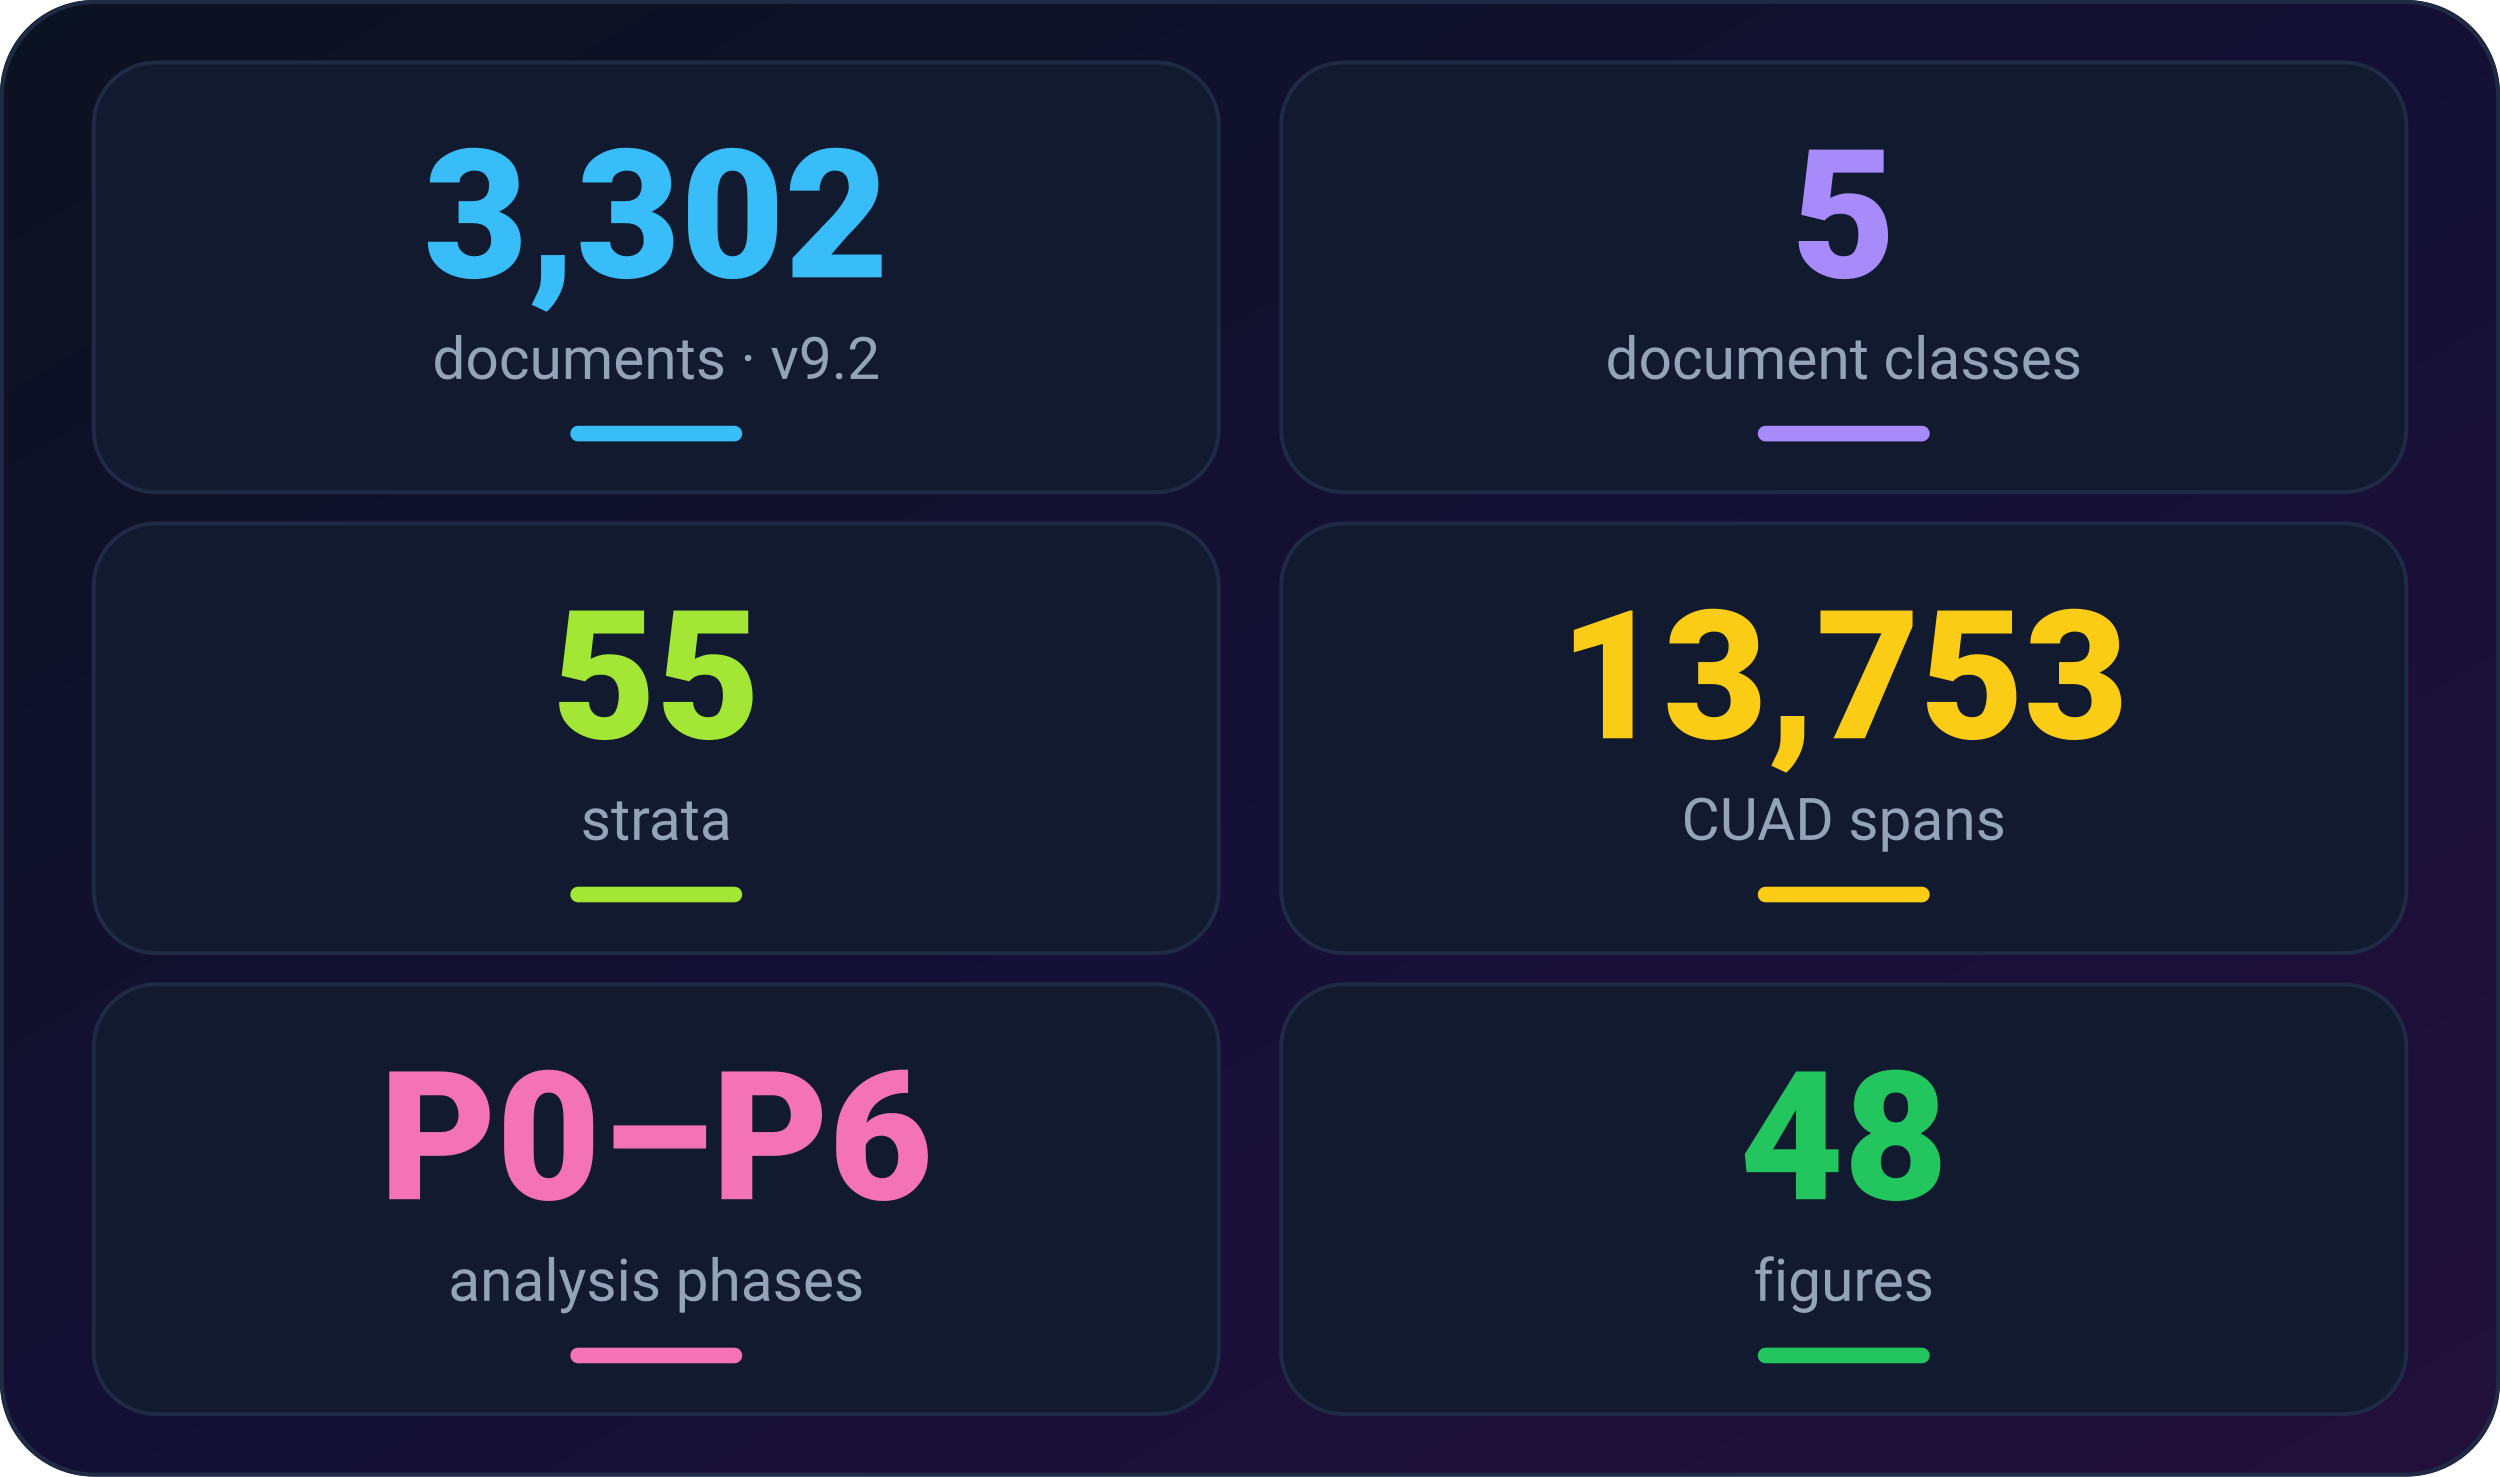
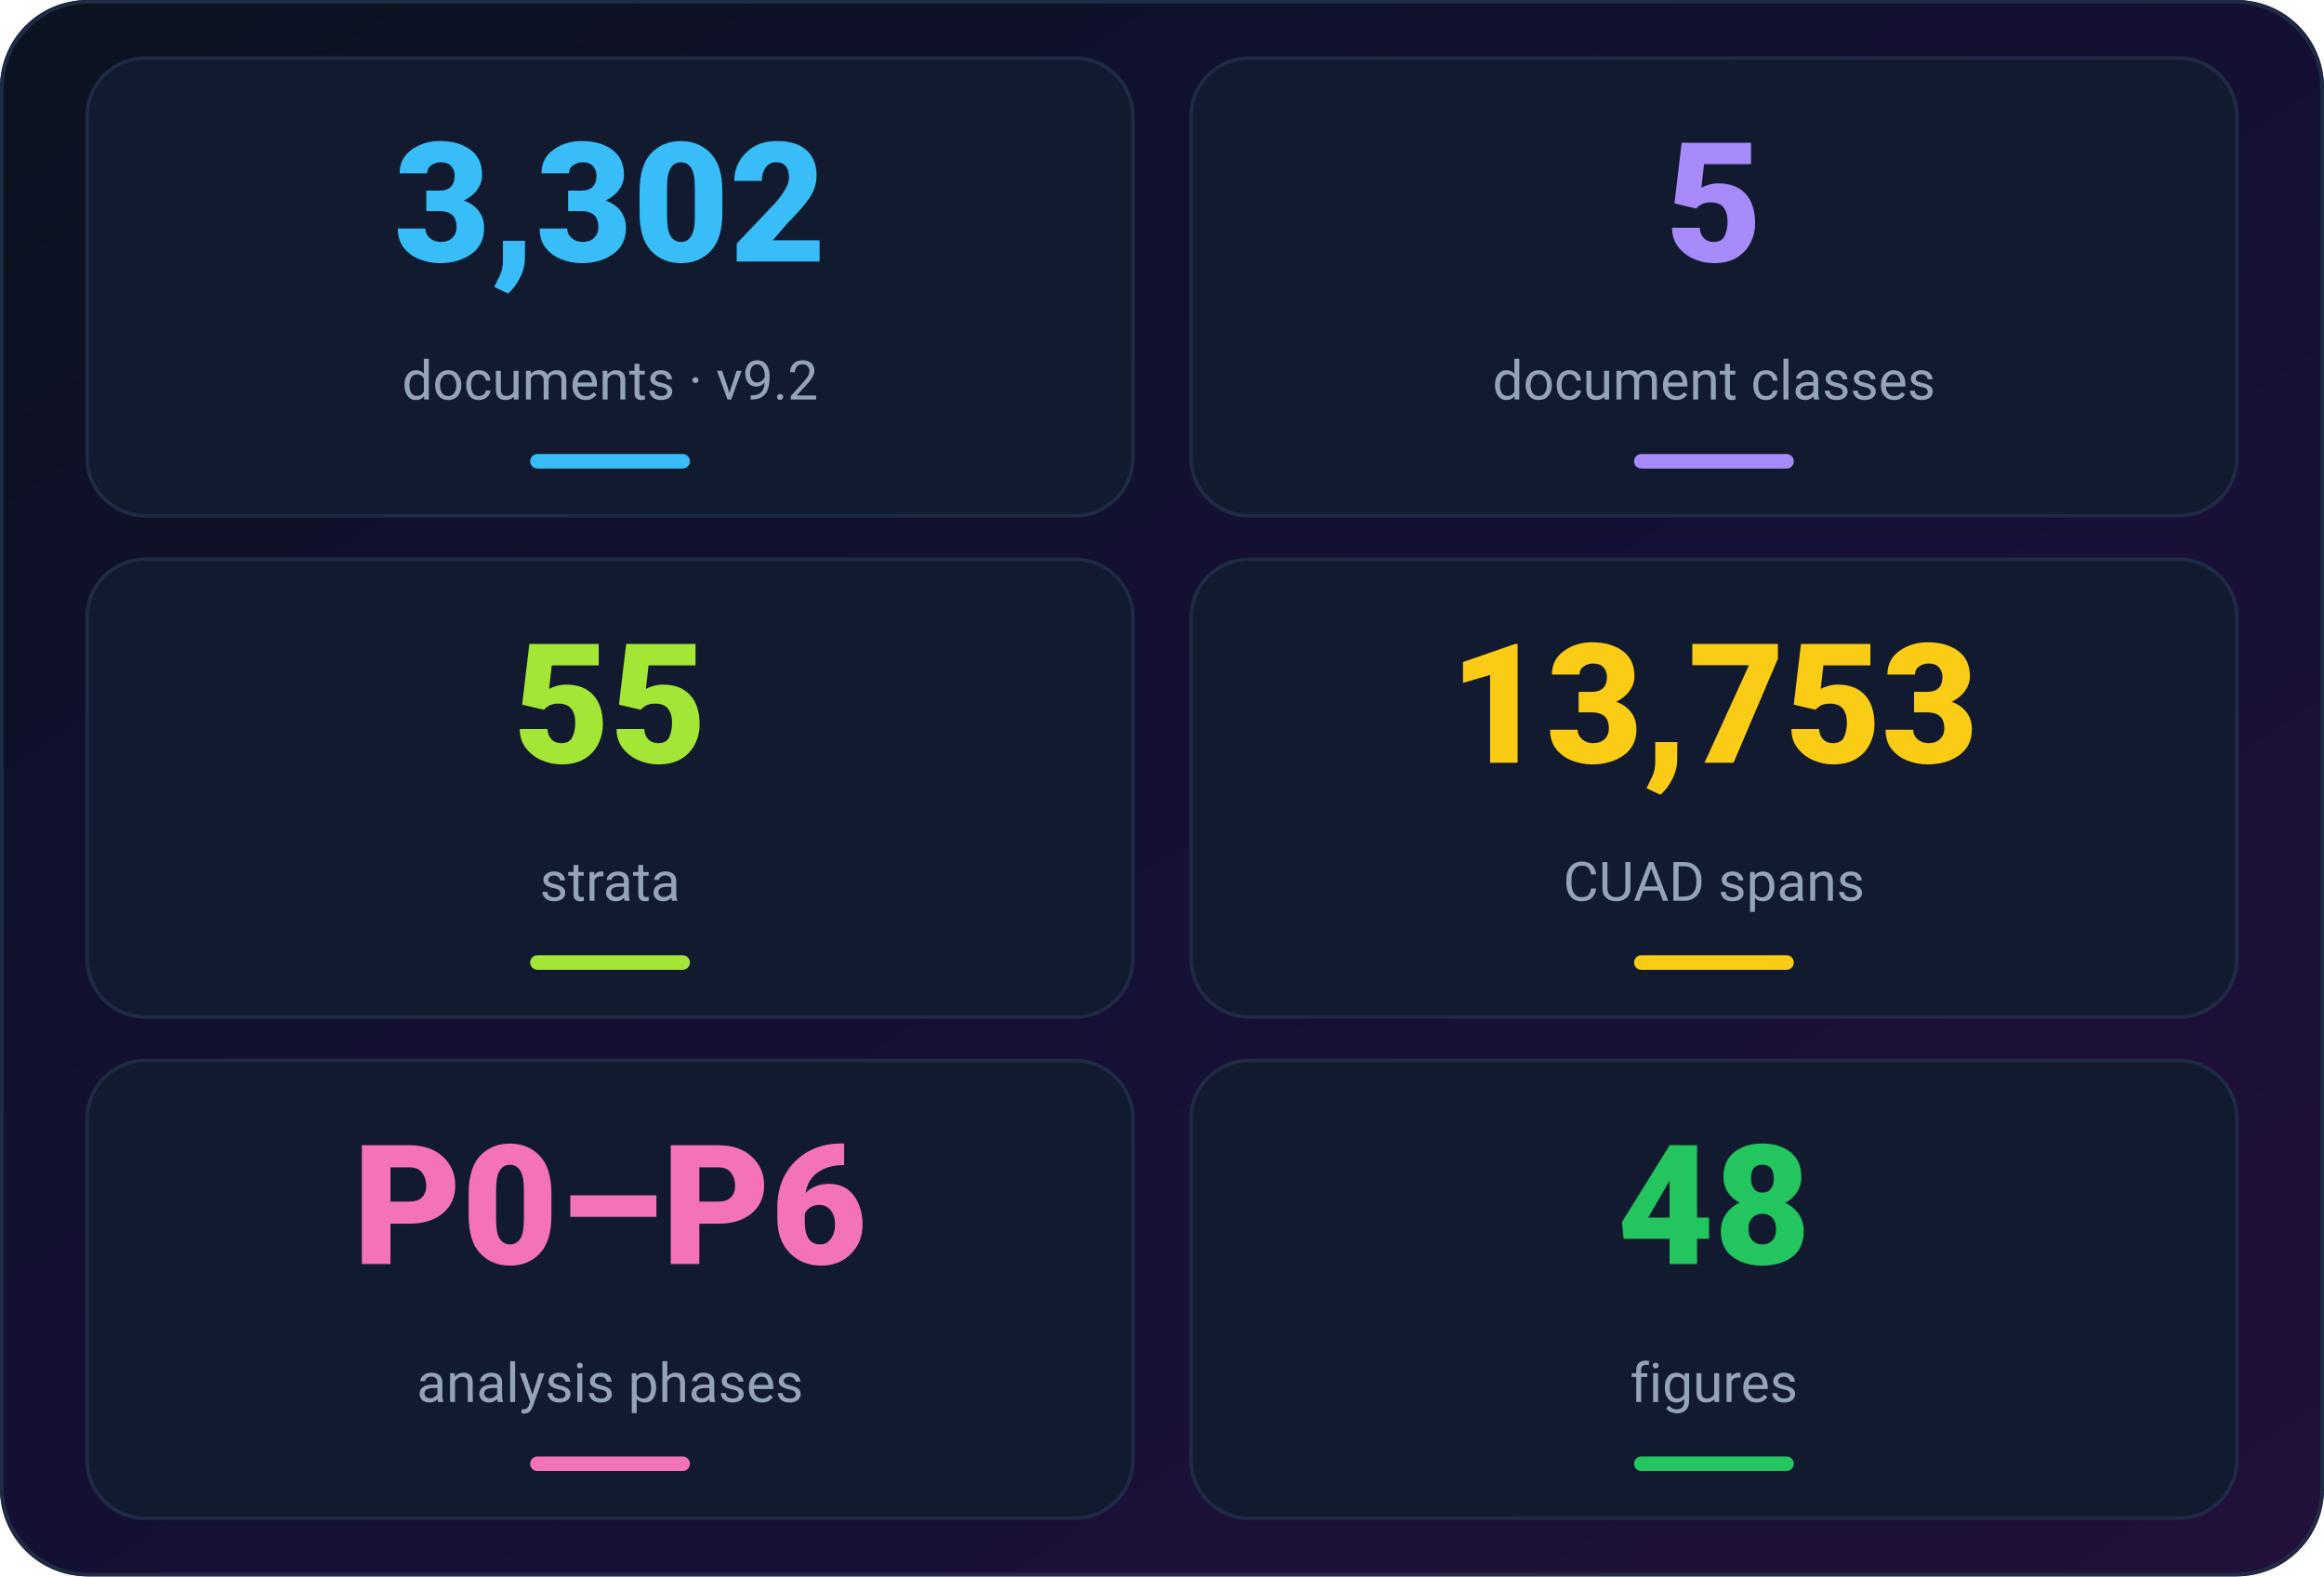
- <svg xmlns="http://www.w3.org/2000/svg" viewBox="0 0 640 378" width="640" height="378" role="img" aria-labelledby="t d" font-family="ui-sans-serif,-apple-system,'Segoe UI',Roboto,Helvetica,Arial,sans-serif">
+ <svg xmlns="http://www.w3.org/2000/svg" viewBox="0 0 640 434" width="640" height="434" role="img" aria-labelledby="t d" font-family="ui-sans-serif,-apple-system,'Segoe UI',Roboto,Helvetica,Arial,sans-serif">
  <defs>
    <linearGradient id="bg" x1="0" y1="0" x2="1" y2="1">
      <stop offset="0" stop-color="#0b1220" />
      <stop offset=".55" stop-color="#151036" />
      <stop offset="1" stop-color="#22103a" />
    </linearGradient>
    <linearGradient id="ttl" x1="0" y1="0" x2="1" y2="0">
      <stop offset="0" stop-color="#7dd3fc" />
      <stop offset=".5" stop-color="#c4b5fd" />
      <stop offset="1" stop-color="#f9a8d4" />
    </linearGradient>
    <radialGradient id="glow" cx=".5" cy=".5" r=".5">
      <stop offset="0" stop-color="#a78bfa" stop-opacity=".9" />
      <stop offset="1" stop-color="#a78bfa" stop-opacity="0" />
    </radialGradient>
    <filter id="soft" x="-50%" y="-50%" width="200%" height="200%">
      <feGaussianBlur stdDeviation="3" />
    </filter>
    <marker id="arr" viewBox="0 0 10 10" refX="8" refY="5" markerWidth="7" markerHeight="7" orient="auto-start-reverse">
      <path d="M1 1 L9 5 L1 9" fill="none" stroke="#94a3b8" stroke-width="1.6" stroke-linecap="round" stroke-linejoin="round" />
    </marker>
    <linearGradient id="shine" x1="0" y1="0" x2="1" y2="0">
      <stop offset="0" stop-color="#fff" stop-opacity="0" />
      <stop offset=".5" stop-color="#fff" stop-opacity=".12" />
      <stop offset="1" stop-color="#fff" stop-opacity="0" />
    </linearGradient>
  </defs>
  <style>@media (prefers-reduced-motion: reduce){.motion{display:none}}</style>
-   <rect width="640" height="378" rx="24" fill="url(#bg)" />
-   <rect x=".5" y=".5" width="639" height="377" rx="24" fill="none" stroke="#1f2a44" />
+   <rect width="640" height="434" rx="24" fill="url(#bg)" />
+   <rect x=".5" y=".5" width="639" height="433" rx="24" fill="none" stroke="#1f2a44" />
  <clipPath id="c0">
-     <rect x="24" y="16" width="288" height="110" rx="16" />
+     <rect x="24" y="16" width="288" height="126" rx="16" />
  </clipPath>
-   <rect x="24" y="16" width="288" height="110" rx="16" fill="#111a2e" stroke="#1f2a44" />
-   <text x="168" y="71" font-size="46" fill="#38bdf8" font-weight="800" text-anchor="middle">3,302</text>
-   <text x="168" y="97" font-size="15" fill="#94a3b8" text-anchor="middle">documents · v9.2</text>
-   <rect x="146" y="109" width="44" height="4" rx="2" fill="#38bdf8" />
+   <rect x="24" y="16" width="288" height="126" rx="16" fill="#111a2e" stroke="#1f2a44" />
+   <text x="168" y="72" font-size="46" fill="#38bdf8" font-weight="800" text-anchor="middle">3,302</text>
+   <text x="168" y="110" font-size="15" fill="#94a3b8" text-anchor="middle">documents · v9.2</text>
+   <rect x="146" y="125" width="44" height="4" rx="2" fill="#38bdf8" />
  <g class="motion" clip-path="url(#c0)">
-     <rect x="-44" y="16" width="60" height="110" fill="url(#shine)">
+     <rect x="-44" y="16" width="60" height="126" fill="url(#shine)">
      <animate attributeName="x" values="-44;320;320" keyTimes="0;.35;1" dur="5s" begin="0s" repeatCount="indefinite" />
    </rect>
  </g>
  <clipPath id="c1">
-     <rect x="328" y="16" width="288" height="110" rx="16" />
+     <rect x="328" y="16" width="288" height="126" rx="16" />
  </clipPath>
-   <rect x="328" y="16" width="288" height="110" rx="16" fill="#111a2e" stroke="#1f2a44" />
-   <text x="472" y="71" font-size="46" fill="#a78bfa" font-weight="800" text-anchor="middle">5</text>
-   <text x="472" y="97" font-size="15" fill="#94a3b8" text-anchor="middle">document classes</text>
-   <rect x="450" y="109" width="44" height="4" rx="2" fill="#a78bfa" />
+   <rect x="328" y="16" width="288" height="126" rx="16" fill="#111a2e" stroke="#1f2a44" />
+   <text x="472" y="72" font-size="46" fill="#a78bfa" font-weight="800" text-anchor="middle">5</text>
+   <text x="472" y="110" font-size="15" fill="#94a3b8" text-anchor="middle">document classes</text>
+   <rect x="450" y="125" width="44" height="4" rx="2" fill="#a78bfa" />
  <g class="motion" clip-path="url(#c1)">
-     <rect x="260" y="16" width="60" height="110" fill="url(#shine)">
+     <rect x="260" y="16" width="60" height="126" fill="url(#shine)">
      <animate attributeName="x" values="260;624;624" keyTimes="0;.35;1" dur="5s" begin="0.5s" repeatCount="indefinite" />
    </rect>
  </g>
  <clipPath id="c2">
-     <rect x="24" y="134" width="288" height="110" rx="16" />
+     <rect x="24" y="154" width="288" height="126" rx="16" />
  </clipPath>
-   <rect x="24" y="134" width="288" height="110" rx="16" fill="#111a2e" stroke="#1f2a44" />
-   <text x="168" y="189" font-size="46" fill="#a3e635" font-weight="800" text-anchor="middle">55</text>
-   <text x="168" y="215" font-size="15" fill="#94a3b8" text-anchor="middle">strata</text>
-   <rect x="146" y="227" width="44" height="4" rx="2" fill="#a3e635" />
+   <rect x="24" y="154" width="288" height="126" rx="16" fill="#111a2e" stroke="#1f2a44" />
+   <text x="168" y="210" font-size="46" fill="#a3e635" font-weight="800" text-anchor="middle">55</text>
+   <text x="168" y="248" font-size="15" fill="#94a3b8" text-anchor="middle">strata</text>
+   <rect x="146" y="263" width="44" height="4" rx="2" fill="#a3e635" />
  <g class="motion" clip-path="url(#c2)">
-     <rect x="-44" y="134" width="60" height="110" fill="url(#shine)">
+     <rect x="-44" y="154" width="60" height="126" fill="url(#shine)">
      <animate attributeName="x" values="-44;320;320" keyTimes="0;.35;1" dur="5s" begin="1s" repeatCount="indefinite" />
    </rect>
  </g>
  <clipPath id="c3">
-     <rect x="328" y="134" width="288" height="110" rx="16" />
+     <rect x="328" y="154" width="288" height="126" rx="16" />
  </clipPath>
-   <rect x="328" y="134" width="288" height="110" rx="16" fill="#111a2e" stroke="#1f2a44" />
-   <text x="472" y="189" font-size="46" fill="#facc15" font-weight="800" text-anchor="middle">13,753</text>
-   <text x="472" y="215" font-size="15" fill="#94a3b8" text-anchor="middle">CUAD spans</text>
-   <rect x="450" y="227" width="44" height="4" rx="2" fill="#facc15" />
+   <rect x="328" y="154" width="288" height="126" rx="16" fill="#111a2e" stroke="#1f2a44" />
+   <text x="472" y="210" font-size="46" fill="#facc15" font-weight="800" text-anchor="middle">13,753</text>
+   <text x="472" y="248" font-size="15" fill="#94a3b8" text-anchor="middle">CUAD spans</text>
+   <rect x="450" y="263" width="44" height="4" rx="2" fill="#facc15" />
  <g class="motion" clip-path="url(#c3)">
-     <rect x="260" y="134" width="60" height="110" fill="url(#shine)">
+     <rect x="260" y="154" width="60" height="126" fill="url(#shine)">
      <animate attributeName="x" values="260;624;624" keyTimes="0;.35;1" dur="5s" begin="1.5s" repeatCount="indefinite" />
    </rect>
  </g>
  <clipPath id="c4">
-     <rect x="24" y="252" width="288" height="110" rx="16" />
+     <rect x="24" y="292" width="288" height="126" rx="16" />
  </clipPath>
-   <rect x="24" y="252" width="288" height="110" rx="16" fill="#111a2e" stroke="#1f2a44" />
-   <text x="168" y="307" font-size="46" fill="#f472b6" font-weight="800" text-anchor="middle">P0–P6</text>
-   <text x="168" y="333" font-size="15" fill="#94a3b8" text-anchor="middle">analysis phases</text>
-   <rect x="146" y="345" width="44" height="4" rx="2" fill="#f472b6" />
+   <rect x="24" y="292" width="288" height="126" rx="16" fill="#111a2e" stroke="#1f2a44" />
+   <text x="168" y="348" font-size="46" fill="#f472b6" font-weight="800" text-anchor="middle">P0–P6</text>
+   <text x="168" y="386" font-size="15" fill="#94a3b8" text-anchor="middle">analysis phases</text>
+   <rect x="146" y="401" width="44" height="4" rx="2" fill="#f472b6" />
  <g class="motion" clip-path="url(#c4)">
-     <rect x="-44" y="252" width="60" height="110" fill="url(#shine)">
+     <rect x="-44" y="292" width="60" height="126" fill="url(#shine)">
      <animate attributeName="x" values="-44;320;320" keyTimes="0;.35;1" dur="5s" begin="2s" repeatCount="indefinite" />
    </rect>
  </g>
  <clipPath id="c5">
-     <rect x="328" y="252" width="288" height="110" rx="16" />
+     <rect x="328" y="292" width="288" height="126" rx="16" />
  </clipPath>
-   <rect x="328" y="252" width="288" height="110" rx="16" fill="#111a2e" stroke="#1f2a44" />
-   <text x="472" y="307" font-size="46" fill="#22c55e" font-weight="800" text-anchor="middle">48</text>
-   <text x="472" y="333" font-size="15" fill="#94a3b8" text-anchor="middle">figures</text>
-   <rect x="450" y="345" width="44" height="4" rx="2" fill="#22c55e" />
+   <rect x="328" y="292" width="288" height="126" rx="16" fill="#111a2e" stroke="#1f2a44" />
+   <text x="472" y="348" font-size="46" fill="#22c55e" font-weight="800" text-anchor="middle">48</text>
+   <text x="472" y="386" font-size="15" fill="#94a3b8" text-anchor="middle">figures</text>
+   <rect x="450" y="401" width="44" height="4" rx="2" fill="#22c55e" />
  <g class="motion" clip-path="url(#c5)">
-     <rect x="260" y="252" width="60" height="110" fill="url(#shine)">
+     <rect x="260" y="292" width="60" height="126" fill="url(#shine)">
      <animate attributeName="x" values="260;624;624" keyTimes="0;.35;1" dur="5s" begin="2.5s" repeatCount="indefinite" />
    </rect>
  </g>
</svg>
